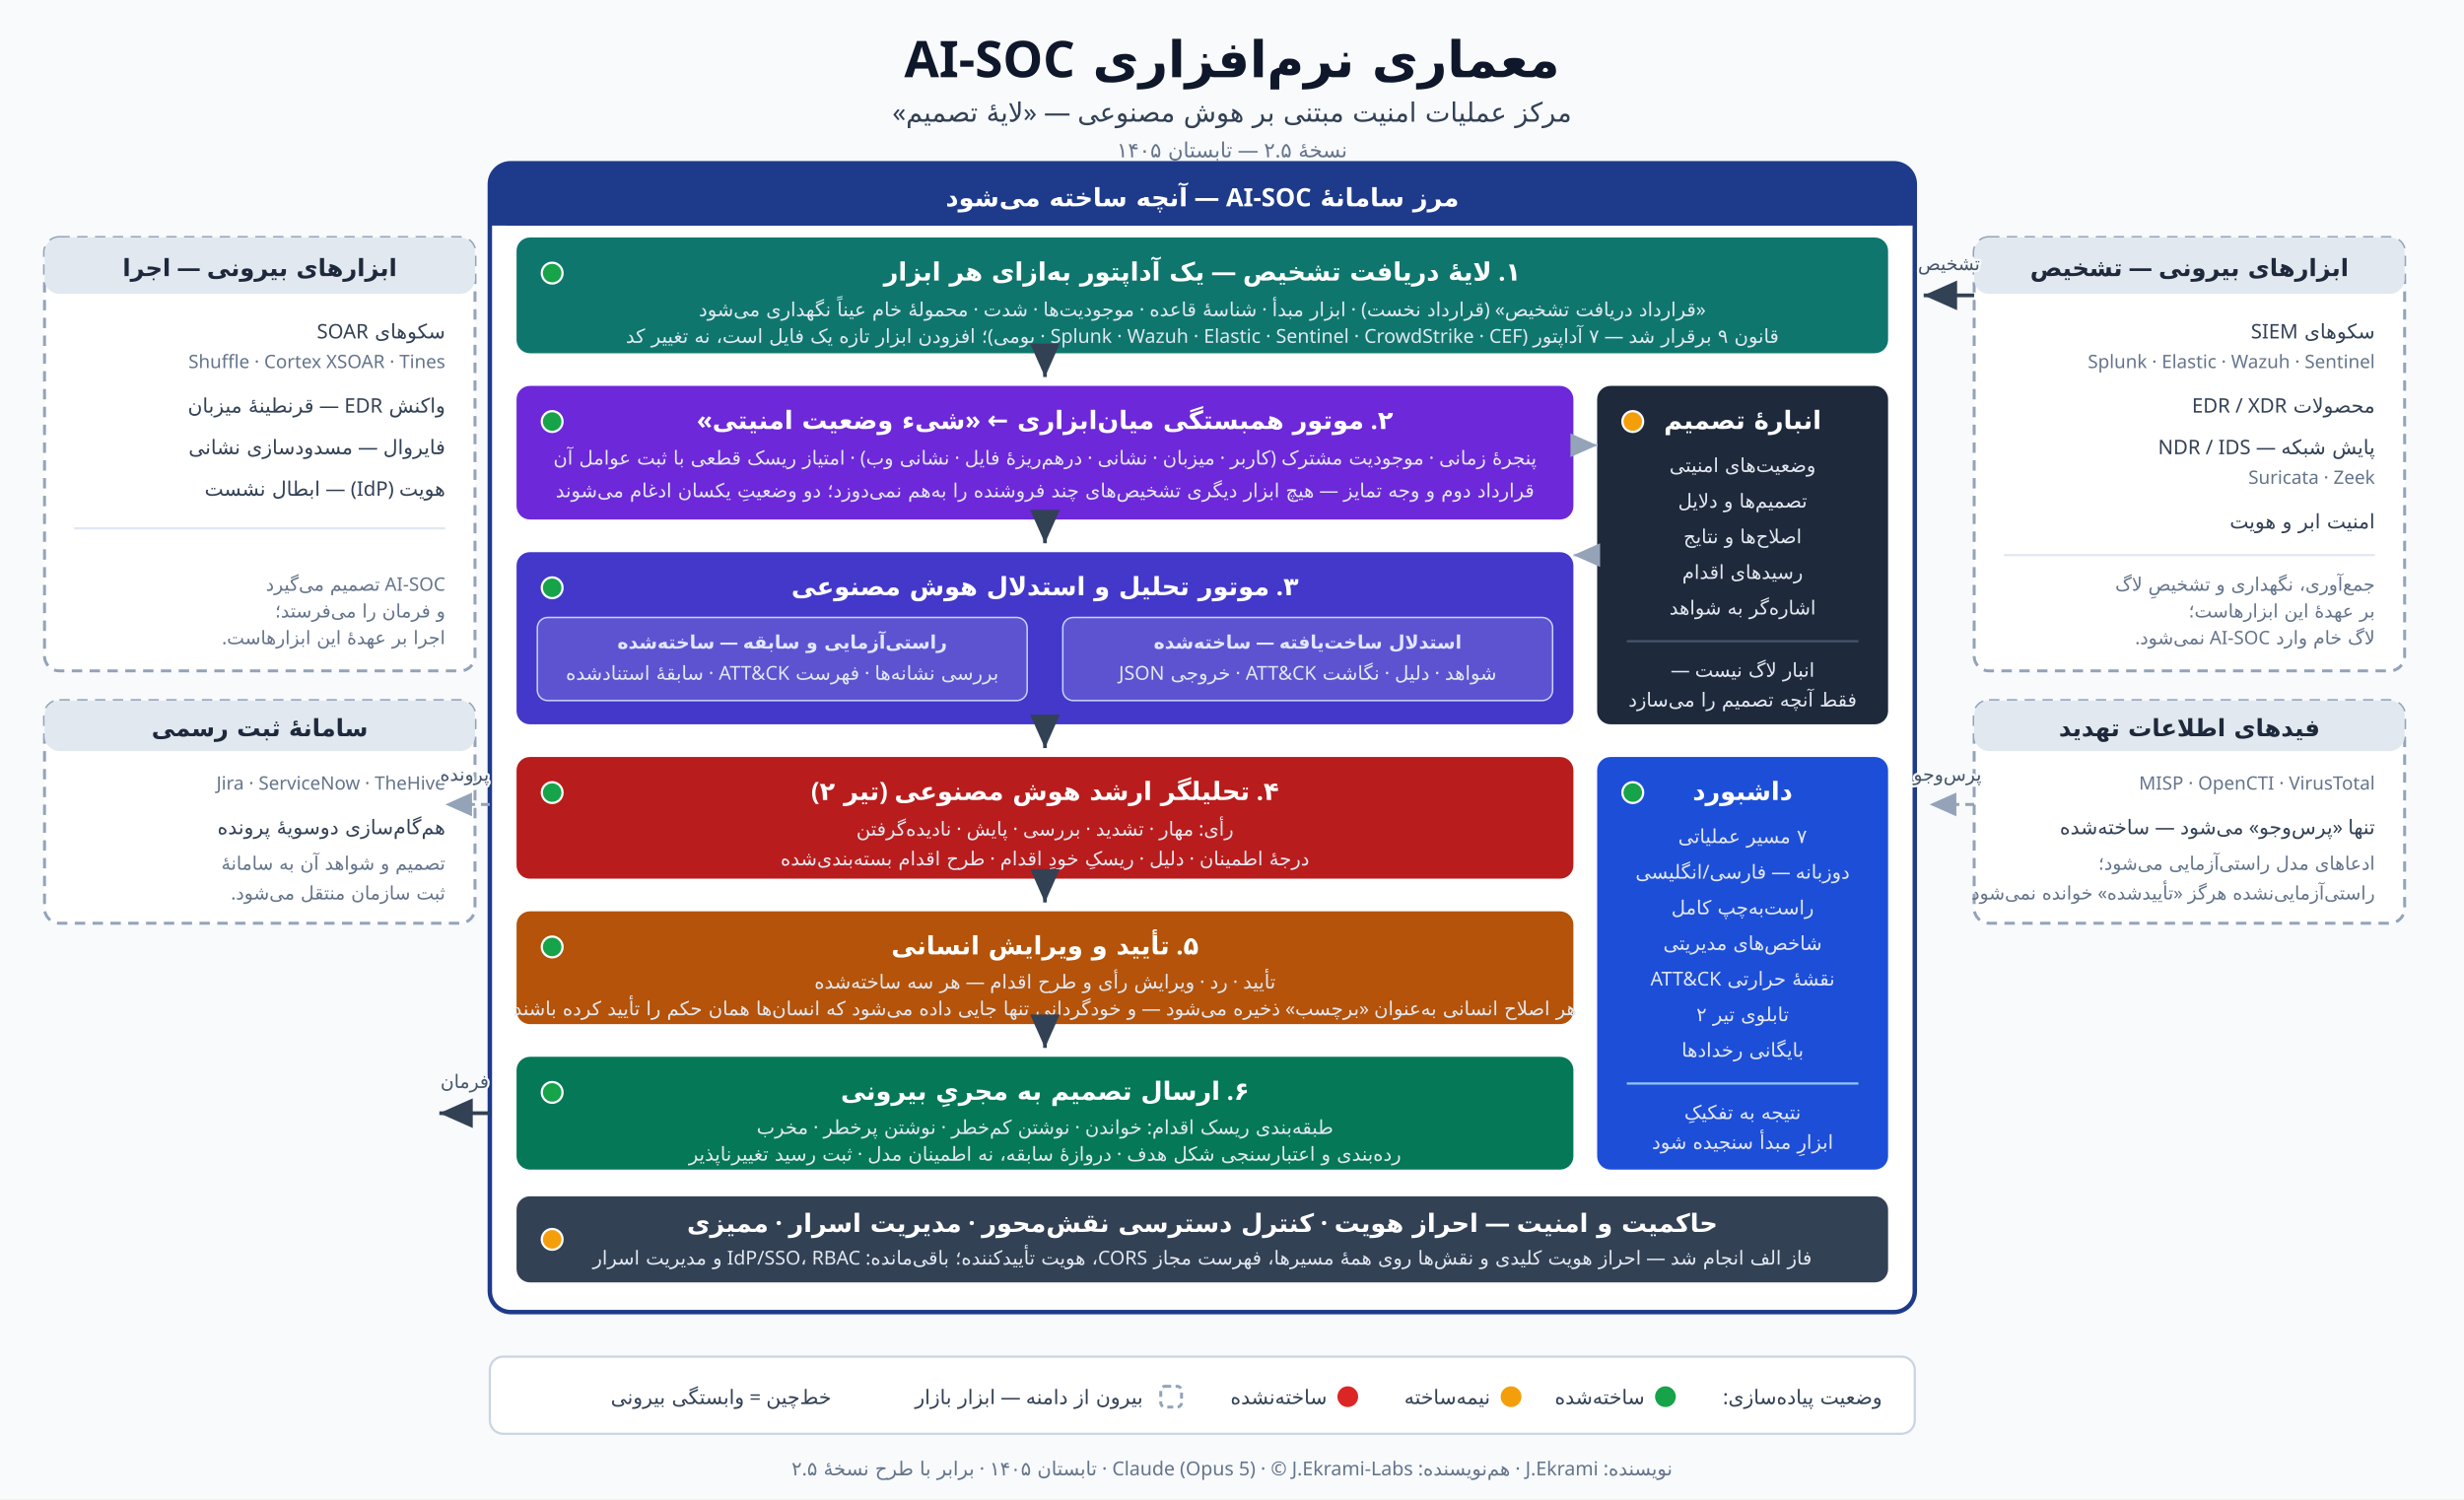
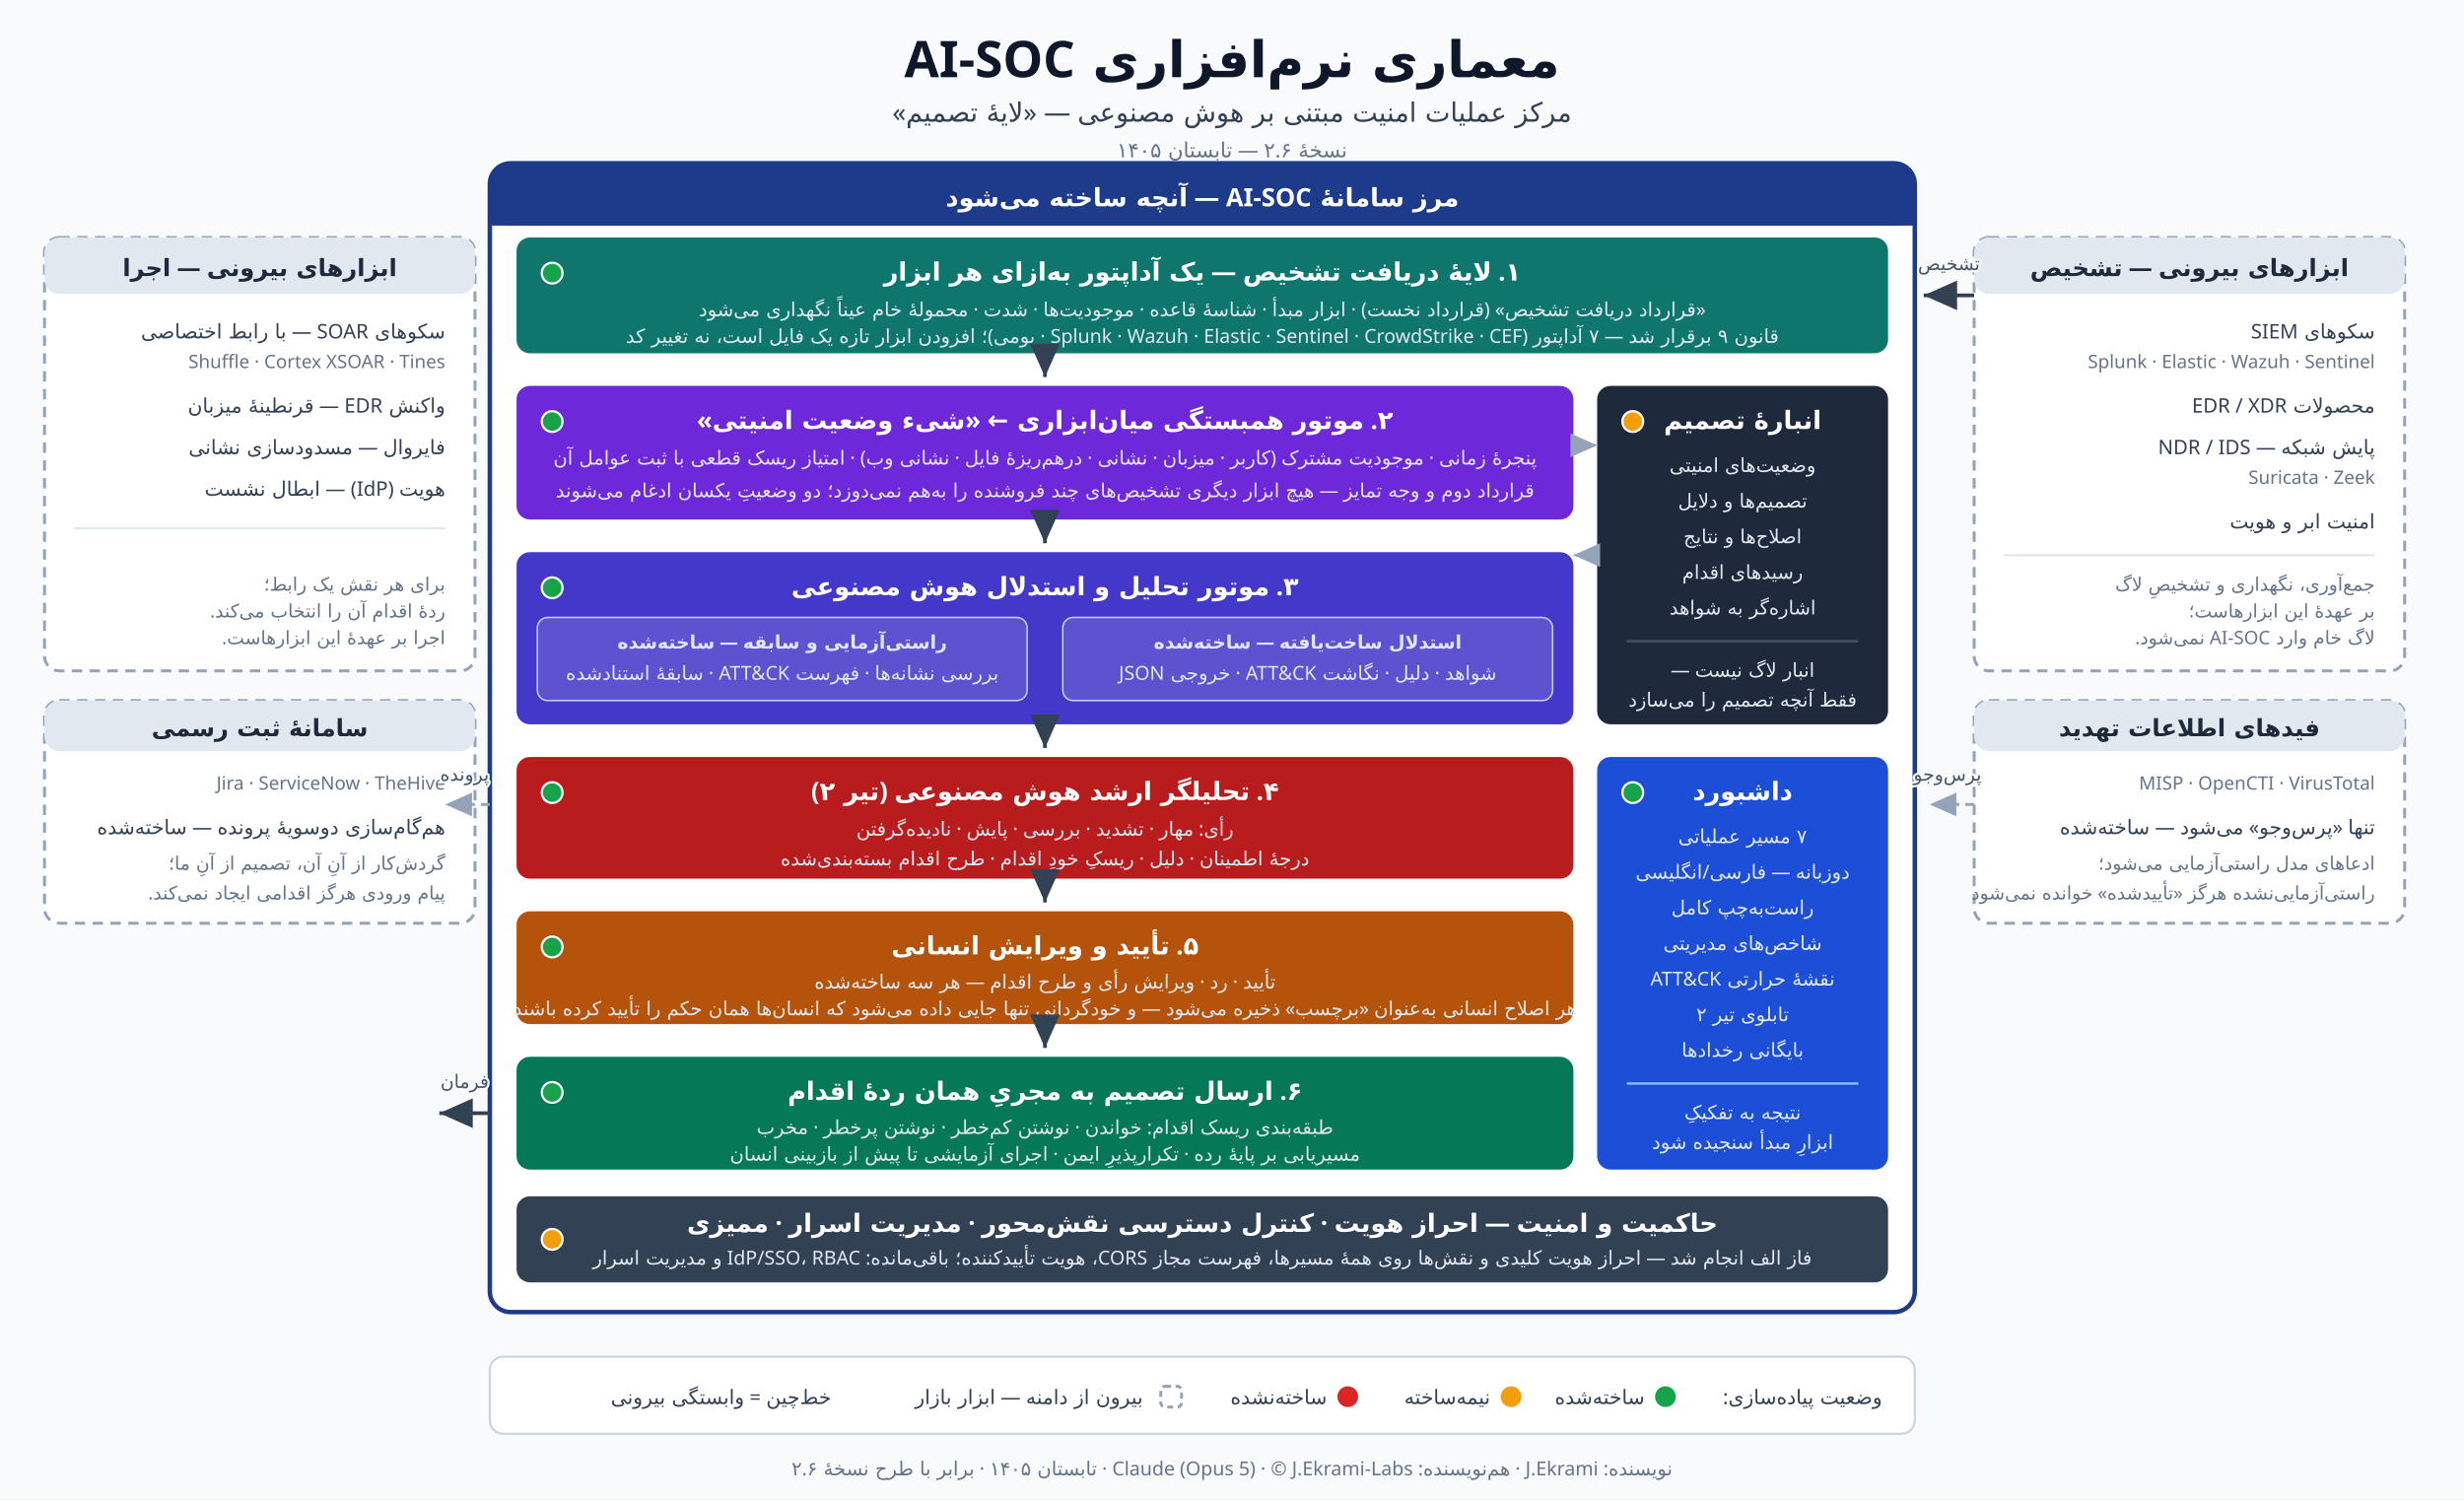
<svg xmlns="http://www.w3.org/2000/svg" viewBox="0 0 1660 1010" width="1660" height="1010" font-family="Vazirmatn, 'Segoe UI', Tahoma, 'Iranian Sans', sans-serif">
  <style>
    text { direction: rtl; }
    .ltr { direction: ltr; unicode-bidi: isolate; }
    .t1 { font-size: 34px; font-weight: 700; fill: #0f172a; }
    .t2 { font-size: 18px; fill: #334155; }
    .t3 { font-size: 14px; fill: #64748b; }
    .box-title { font-size: 17px; font-weight: 700; fill: #ffffff; }
    .box-sub { font-size: 13px; fill: #e2e8f0; }
    .ext-title { font-size: 16px; font-weight: 700; fill: #1e293b; }
    .ext-item { font-size: 13.5px; fill: #334155; }
    .ext-note { font-size: 12.5px; fill: #64748b; }
    .chip { font-size: 12.5px; font-weight: 700; }
    .lbl { font-size: 12.5px; fill: #475569; paint-order: stroke; stroke: #f8fafc; stroke-width: 3px; stroke-linejoin: round; }
    .legend { font-size: 13.5px; fill: #334155; }
    .foot { font-size: 13px; fill: #64748b; }
  </style>
  <defs>
    <marker id="arw" markerWidth="10" markerHeight="10" refX="9" refY="4" orient="auto">
      <path d="M0,0 L9,4 L0,8 z" fill="#334155" />
    </marker>
    <marker id="arwd" markerWidth="10" markerHeight="10" refX="9" refY="4" orient="auto">
      <path d="M0,0 L9,4 L0,8 z" fill="#94a3b8" />
    </marker>
  </defs>
  <rect x="0" y="0" width="1660" height="1010" fill="#f8fafc" />
  <text class="t1" x="830" y="52" text-anchor="middle">معماری نرم‌افزاری AI-SOC</text>
  <text class="t2" x="830" y="82" text-anchor="middle">مرکز عملیات امنیت مبتنی بر هوش مصنوعی — «لایهٔ تصمیم»</text>
-   <text class="t3" x="830" y="106" text-anchor="middle">نسخهٔ ۲.۵ — تابستان ۱۴۰۵</text>
+   <text class="t3" x="830" y="106" text-anchor="middle">نسخهٔ ۲.۶ — تابستان ۱۴۰۵</text>
  <rect x="1330" y="160" width="290" height="292" rx="10" fill="#ffffff" stroke="#94a3b8" stroke-width="2" stroke-dasharray="7 5" />
  <rect x="1330" y="160" width="290" height="38" rx="10" fill="#e2e8f0" />
  <text class="ext-title" x="1475" y="186" text-anchor="middle">ابزارهای بیرونی — تشخیص</text>
  <text class="ext-item" x="1600" y="228" text-anchor="start">سکوهای SIEM</text>
  <text class="ext-note ltr" x="1600" y="248" text-anchor="end">Splunk · Elastic · Wazuh · Sentinel</text>
  <text class="ext-item" x="1600" y="278" text-anchor="start">محصولات EDR / XDR</text>
  <text class="ext-item" x="1600" y="306" text-anchor="start">پایش شبکه — NDR / IDS</text>
  <text class="ext-note ltr" x="1600" y="326" text-anchor="end">Suricata · Zeek</text>
  <text class="ext-item" x="1600" y="356" text-anchor="start">امنیت ابر و هویت</text>
  <line x1="1350" y1="374" x2="1600" y2="374" stroke="#e2e8f0" stroke-width="1.5" />
  <text class="ext-note" x="1600" y="398" text-anchor="start">جمع‌آوری، نگهداری و تشخیصِ لاگ</text>
  <text class="ext-note" x="1600" y="416" text-anchor="start">بر عهدهٔ این ابزارهاست؛</text>
  <text class="ext-note" x="1600" y="434" text-anchor="start">لاگ خام وارد AI-SOC نمی‌شود.</text>
  <rect x="1330" y="472" width="290" height="150" rx="10" fill="#ffffff" stroke="#94a3b8" stroke-width="2" stroke-dasharray="7 5" />
  <rect x="1330" y="472" width="290" height="34" rx="10" fill="#e2e8f0" />
  <text class="ext-title" x="1475" y="496" text-anchor="middle">فیدهای اطلاعات تهدید</text>
  <text class="ext-note ltr" x="1600" y="532" text-anchor="end">MISP · OpenCTI · VirusTotal</text>
  <text class="ext-item" x="1600" y="562" text-anchor="start">تنها «پرس‌وجو» می‌شود — ساخته‌شده</text>
  <text class="ext-note" x="1600" y="586" text-anchor="start">ادعاهای مدل راستی‌آزمایی می‌شود؛</text>
  <text class="ext-note" x="1600" y="606" text-anchor="start">راستی‌آزمایی‌نشده هرگز «تأییدشده» خوانده نمی‌شود</text>
  <rect x="30" y="160" width="290" height="292" rx="10" fill="#ffffff" stroke="#94a3b8" stroke-width="2" stroke-dasharray="7 5" />
  <rect x="30" y="160" width="290" height="38" rx="10" fill="#e2e8f0" />
  <text class="ext-title" x="175" y="186" text-anchor="middle">ابزارهای بیرونی — اجرا</text>
-   <text class="ext-item" x="300" y="228" text-anchor="start">سکوهای SOAR</text>
+   <text class="ext-item" x="300" y="228" text-anchor="start">سکوهای SOAR — با رابط اختصاصی</text>
  <text class="ext-note ltr" x="300" y="248" text-anchor="end">Shuffle · Cortex XSOAR · Tines</text>
  <text class="ext-item" x="300" y="278" text-anchor="start">واکنش EDR — قرنطینهٔ میزبان</text>
  <text class="ext-item" x="300" y="306" text-anchor="start">فایروال — مسدودسازی نشانی</text>
  <text class="ext-item" x="300" y="334" text-anchor="start">هویت (IdP) — ابطال نشست</text>
  <line x1="50" y1="356" x2="300" y2="356" stroke="#e2e8f0" stroke-width="1.5" />
-   <text class="ext-note" x="300" y="398" text-anchor="start">AI-SOC تصمیم می‌گیرد</text>
-   <text class="ext-note" x="300" y="416" text-anchor="start">و فرمان را می‌فرستد؛</text>
+   <text class="ext-note" x="300" y="398" text-anchor="start">برای هر نقش یک رابط؛</text>
+   <text class="ext-note" x="300" y="416" text-anchor="start">ردهٔ اقدام آن را انتخاب می‌کند.</text>
  <text class="ext-note" x="300" y="434" text-anchor="start">اجرا بر عهدهٔ این ابزارهاست.</text>
  <rect x="30" y="472" width="290" height="150" rx="10" fill="#ffffff" stroke="#94a3b8" stroke-width="2" stroke-dasharray="7 5" />
  <rect x="30" y="472" width="290" height="34" rx="10" fill="#e2e8f0" />
  <text class="ext-title" x="175" y="496" text-anchor="middle">سامانهٔ ثبت رسمی</text>
  <text class="ext-note ltr" x="300" y="532" text-anchor="end">Jira · ServiceNow · TheHive</text>
-   <text class="ext-item" x="300" y="562" text-anchor="start">هم‌گام‌سازی دوسویهٔ پرونده</text>
-   <text class="ext-note" x="300" y="586" text-anchor="start">تصمیم و شواهد آن به سامانهٔ</text>
-   <text class="ext-note" x="300" y="606" text-anchor="start">ثبت سازمان منتقل می‌شود.</text>
+   <text class="ext-item" x="300" y="562" text-anchor="start">هم‌گام‌سازی دوسویهٔ پرونده — ساخته‌شده</text>
+   <text class="ext-note" x="300" y="586" text-anchor="start">گردش‌کار از آنِ آن، تصمیم از آنِ ما؛</text>
+   <text class="ext-note" x="300" y="606" text-anchor="start">پیام ورودی هرگز اقدامی ایجاد نمی‌کند.</text>
  <rect x="330" y="110" width="960" height="774" rx="14" fill="#ffffff" stroke="#1e3a8a" stroke-width="3" />
  <rect x="330" y="110" width="960" height="42" rx="14" fill="#1e3a8a" />
  <rect x="330" y="140" width="960" height="12" fill="#1e3a8a" />
  <text class="box-title" x="810" y="139" text-anchor="middle">مرز سامانهٔ AI-SOC — آنچه ساخته می‌شود</text>
  <rect x="348" y="160" width="924" height="78" rx="9" fill="#0f766e" />
  <circle cx="372" cy="184" r="7" fill="#16a34a" stroke="#ffffff" stroke-width="1.5" />
  <text class="box-title" x="810" y="189" text-anchor="middle">۱. لایهٔ دریافت تشخیص — یک آداپتور به‌ازای هر ابزار</text>
  <text class="box-sub" x="810" y="213" text-anchor="middle">«قرارداد دریافت تشخیص» (قرارداد نخست) · ابزار مبدأ · شناسهٔ قاعده · موجودیت‌ها · شدت · محمولهٔ خام عیناً نگهداری می‌شود</text>
  <text class="box-sub" x="810" y="231" text-anchor="middle">قانون ۹ برقرار شد — ۷ آداپتور (Splunk · Wazuh · Elastic · Sentinel · CrowdStrike · CEF · بومی)؛ افزودن ابزار تازه یک فایل است، نه تغییر کد</text>
  <rect x="348" y="260" width="712" height="90" rx="9" fill="#6d28d9" />
  <circle cx="372" cy="284" r="7" fill="#16a34a" stroke="#ffffff" stroke-width="1.5" />
  <text class="box-title" x="704" y="289" text-anchor="middle">۲. موتور همبستگی میان‌ابزاری ← «شیء وضعیت امنیتی»</text>
  <text class="box-sub" x="704" y="313" text-anchor="middle">پنجرهٔ زمانی · موجودیت مشترک (کاربر · میزبان · نشانی · درهم‌ریزهٔ فایل · نشانی وب) · امتیاز ریسک قطعی با ثبت عوامل آن</text>
  <text class="box-sub" x="704" y="335" text-anchor="middle">قرارداد دوم و وجه تمایز — هیچ ابزار دیگری تشخیص‌های چند فروشنده را به‌هم نمی‌دوزد؛ دو وضعیتِ یکسان ادغام می‌شوند</text>
  <rect x="348" y="372" width="712" height="116" rx="9" fill="#4338ca" />
  <circle cx="372" cy="396" r="7" fill="#16a34a" stroke="#ffffff" stroke-width="1.5" />
  <text class="box-title" x="704" y="401" text-anchor="middle">۳. موتور تحلیل و استدلال هوش مصنوعی</text>
  <rect x="716" y="416" width="330" height="56" rx="7" fill="#ffffff" fill-opacity="0.14" stroke="#c7d2fe" stroke-width="1" />
  <text class="chip" x="881" y="437" text-anchor="middle" fill="#e0e7ff">استدلال ساخت‌یافته — ساخته‌شده</text>
  <text class="box-sub" x="881" y="458" text-anchor="middle">شواهد · دلیل · نگاشت ATT&amp;CK · خروجی JSON</text>
  <rect x="362" y="416" width="330" height="56" rx="7" fill="#ffffff" fill-opacity="0.14" stroke="#c7d2fe" stroke-width="1" />
  <text class="chip" x="527" y="437" text-anchor="middle" fill="#e0e7ff">راستی‌آزمایی و سابقه — ساخته‌شده</text>
  <text class="box-sub" x="527" y="458" text-anchor="middle">بررسی نشانه‌ها · فهرست ATT&amp;CK · سابقهٔ استنادشده</text>
  <rect x="348" y="510" width="712" height="82" rx="9" fill="#b91c1c" />
  <circle cx="372" cy="534" r="7" fill="#16a34a" stroke="#ffffff" stroke-width="1.5" />
  <text class="box-title" x="704" y="539" text-anchor="middle">۴. تحلیلگر ارشد هوش مصنوعی (تیر ۲)</text>
  <text class="box-sub" x="704" y="563" text-anchor="middle">رأی: مهار · تشدید · بررسی · پایش · نادیده‌گرفتن</text>
  <text class="box-sub" x="704" y="583" text-anchor="middle">درجهٔ اطمینان · دلیل · ریسکِ خودِ اقدام · طرح اقدام بسته‌بندی‌شده</text>
  <rect x="348" y="614" width="712" height="76" rx="9" fill="#b45309" />
  <circle cx="372" cy="638" r="7" fill="#16a34a" stroke="#ffffff" stroke-width="1.5" />
  <text class="box-title" x="704" y="643" text-anchor="middle">۵. تأیید و ویرایش انسانی</text>
  <text class="box-sub" x="704" y="666" text-anchor="middle">تأیید · رد · ویرایش رأی و طرح اقدام — هر سه ساخته‌شده</text>
  <text class="box-sub" x="704" y="684" text-anchor="middle">هر اصلاح انسانی به‌عنوان «برچسب» ذخیره می‌شود — و خودگردانی تنها جایی داده می‌شود که انسان‌ها همان حکم را تأیید کرده باشند</text>
  <rect x="348" y="712" width="712" height="76" rx="9" fill="#047857" />
  <circle cx="372" cy="736" r="7" fill="#16a34a" stroke="#ffffff" stroke-width="1.5" />
-   <text class="box-title" x="704" y="741" text-anchor="middle">۶. ارسال تصمیم به مجریِ بیرونی</text>
+   <text class="box-title" x="704" y="741" text-anchor="middle">۶. ارسال تصمیم به مجریِ همان ردهٔ اقدام</text>
  <text class="box-sub" x="704" y="764" text-anchor="middle">طبقه‌بندی ریسک اقدام: خواندن · نوشتن کم‌خطر · نوشتن پرخطر · مخرب</text>
-   <text class="box-sub" x="704" y="782" text-anchor="middle">رده‌بندی و اعتبارسنجی شکل هدف · دروازهٔ سابقه، نه اطمینان مدل · ثبت رسید تغییرناپذیر</text>
+   <text class="box-sub" x="704" y="782" text-anchor="middle">مسیریابی بر پایهٔ رده · تکرارپذیرِ ایمن · اجرای آزمایشی تا پیش از بازبینی انسان</text>
  <rect x="1076" y="260" width="196" height="228" rx="9" fill="#1e293b" />
  <circle cx="1100" cy="284" r="7" fill="#f59e0b" stroke="#ffffff" stroke-width="1.5" />
  <text class="box-title" x="1174" y="289" text-anchor="middle">انبارهٔ تصمیم</text>
  <text class="box-sub" x="1174" y="318" text-anchor="middle">وضعیت‌های امنیتی</text>
  <text class="box-sub" x="1174" y="342" text-anchor="middle">تصمیم‌ها و دلایل</text>
  <text class="box-sub" x="1174" y="366" text-anchor="middle">اصلاح‌ها و نتایج</text>
  <text class="box-sub" x="1174" y="390" text-anchor="middle">رسیدهای اقدام</text>
  <text class="box-sub" x="1174" y="414" text-anchor="middle">اشاره‌گر به شواهد</text>
  <line x1="1096" y1="432" x2="1252" y2="432" stroke="#475569" stroke-width="1.5" />
  <text class="box-sub" x="1174" y="456" text-anchor="middle">انبار لاگ نیست —</text>
  <text class="box-sub" x="1174" y="476" text-anchor="middle">فقط آنچه تصمیم را می‌سازد</text>
  <rect x="1076" y="510" width="196" height="278" rx="9" fill="#1d4ed8" />
  <circle cx="1100" cy="534" r="7" fill="#16a34a" stroke="#ffffff" stroke-width="1.5" />
  <text class="box-title" x="1174" y="539" text-anchor="middle">داشبورد</text>
  <text class="box-sub" x="1174" y="568" text-anchor="middle">۷ مسیر عملیاتی</text>
  <text class="box-sub" x="1174" y="592" text-anchor="middle">دوزبانه — فارسی/انگلیسی</text>
  <text class="box-sub" x="1174" y="616" text-anchor="middle">راست‌به‌چپ کامل</text>
  <text class="box-sub" x="1174" y="640" text-anchor="middle">شاخص‌های مدیریتی</text>
  <text class="box-sub" x="1174" y="664" text-anchor="middle">نقشهٔ حرارتی ATT&amp;CK</text>
  <text class="box-sub" x="1174" y="688" text-anchor="middle">تابلوی تیر ۲</text>
  <text class="box-sub" x="1174" y="712" text-anchor="middle">بایگانی رخدادها</text>
  <line x1="1096" y1="730" x2="1252" y2="730" stroke="#93c5fd" stroke-width="1.5" />
  <text class="box-sub" x="1174" y="754" text-anchor="middle">نتیجه به تفکیکِ</text>
  <text class="box-sub" x="1174" y="774" text-anchor="middle">ابزارِ مبدأ سنجیده شود</text>
  <rect x="348" y="806" width="924" height="58" rx="9" fill="#334155" />
  <circle cx="372" cy="835" r="7" fill="#f59e0b" stroke="#ffffff" stroke-width="1.5" />
  <text class="box-title" x="810" y="830" text-anchor="middle">حاکمیت و امنیت — احراز هویت · کنترل دسترسی نقش‌محور · مدیریت اسرار · ممیزی</text>
  <text class="box-sub" x="810" y="852" text-anchor="middle">فاز الف انجام شد — احراز هویت کلیدی و نقش‌ها روی همهٔ مسیرها، فهرست مجاز CORS، هویت تأییدکننده؛ باقی‌مانده: IdP/SSO، RBAC و مدیریت اسرار</text>
  <line x1="1330" y1="199" x2="1296" y2="199" stroke="#334155" stroke-width="2.5" marker-end="url(#arw)" />
  <text class="lbl" x="1313" y="182" text-anchor="middle">تشخیص</text>
  <line x1="704" y1="238" x2="704" y2="254" stroke="#334155" stroke-width="2.5" marker-end="url(#arw)" />
  <line x1="704" y1="350" x2="704" y2="366" stroke="#334155" stroke-width="2.5" marker-end="url(#arw)" />
  <line x1="704" y1="488" x2="704" y2="504" stroke="#334155" stroke-width="2.5" marker-end="url(#arw)" />
  <line x1="704" y1="592" x2="704" y2="608" stroke="#334155" stroke-width="2.5" marker-end="url(#arw)" />
  <line x1="704" y1="690" x2="704" y2="706" stroke="#334155" stroke-width="2.5" marker-end="url(#arw)" />
  <line x1="330" y1="750" x2="296" y2="750" stroke="#334155" stroke-width="2.5" marker-end="url(#arw)" />
  <text class="lbl" x="313" y="733" text-anchor="middle">فرمان</text>
  <path d="M1330 542 L1300 542" stroke="#94a3b8" stroke-width="2" stroke-dasharray="6 4" marker-end="url(#arwd)" />
  <text class="lbl" x="1312" y="526" text-anchor="middle">پرس‌وجو</text>
  <path d="M330 542 L300 542" stroke="#94a3b8" stroke-width="2" stroke-dasharray="6 4" marker-end="url(#arwd)" />
  <text class="lbl" x="313" y="526" text-anchor="middle">پرونده</text>
  <path d="M1076 374 L1060 374" stroke="#c7d2fe" stroke-width="2" stroke-dasharray="6 4" marker-end="url(#arwd)" />
  <path d="M1060 300 L1076 300" stroke="#c7d2fe" stroke-width="2" stroke-dasharray="6 4" marker-end="url(#arwd)" />
  <rect x="330" y="914" width="960" height="52" rx="9" fill="#ffffff" stroke="#cbd5e1" stroke-width="1.5" />
  <text class="legend" x="1268" y="946" text-anchor="start">وضعیت پیاده‌سازی:</text>
  <circle cx="1122" cy="941" r="7" fill="#16a34a" />
  <text class="legend" x="1108" y="946" text-anchor="start">ساخته‌شده</text>
  <circle cx="1018" cy="941" r="7" fill="#f59e0b" />
  <text class="legend" x="1004" y="946" text-anchor="start">نیمه‌ساخته</text>
  <circle cx="908" cy="941" r="7" fill="#dc2626" />
  <text class="legend" x="894" y="946" text-anchor="start">ساخته‌نشده</text>
  <rect x="782" y="934" width="14" height="14" rx="3" fill="#ffffff" stroke="#94a3b8" stroke-width="2" stroke-dasharray="4 3" />
  <text class="legend" x="770" y="946" text-anchor="start">بیرون از دامنه — ابزار بازار</text>
  <text class="legend" x="560" y="946" text-anchor="start">خط‌چین = وابستگی بیرونی</text>
-   <text class="foot" x="830" y="994" text-anchor="middle">نویسنده: J.Ekrami · هم‌نویسنده: Claude (Opus 5) · © J.Ekrami-Labs · تابستان ۱۴۰۵ · برابر با طرح نسخهٔ ۲.۵</text>
+   <text class="foot" x="830" y="994" text-anchor="middle">نویسنده: J.Ekrami · هم‌نویسنده: Claude (Opus 5) · © J.Ekrami-Labs · تابستان ۱۴۰۵ · برابر با طرح نسخهٔ ۲.۶</text>
</svg>
